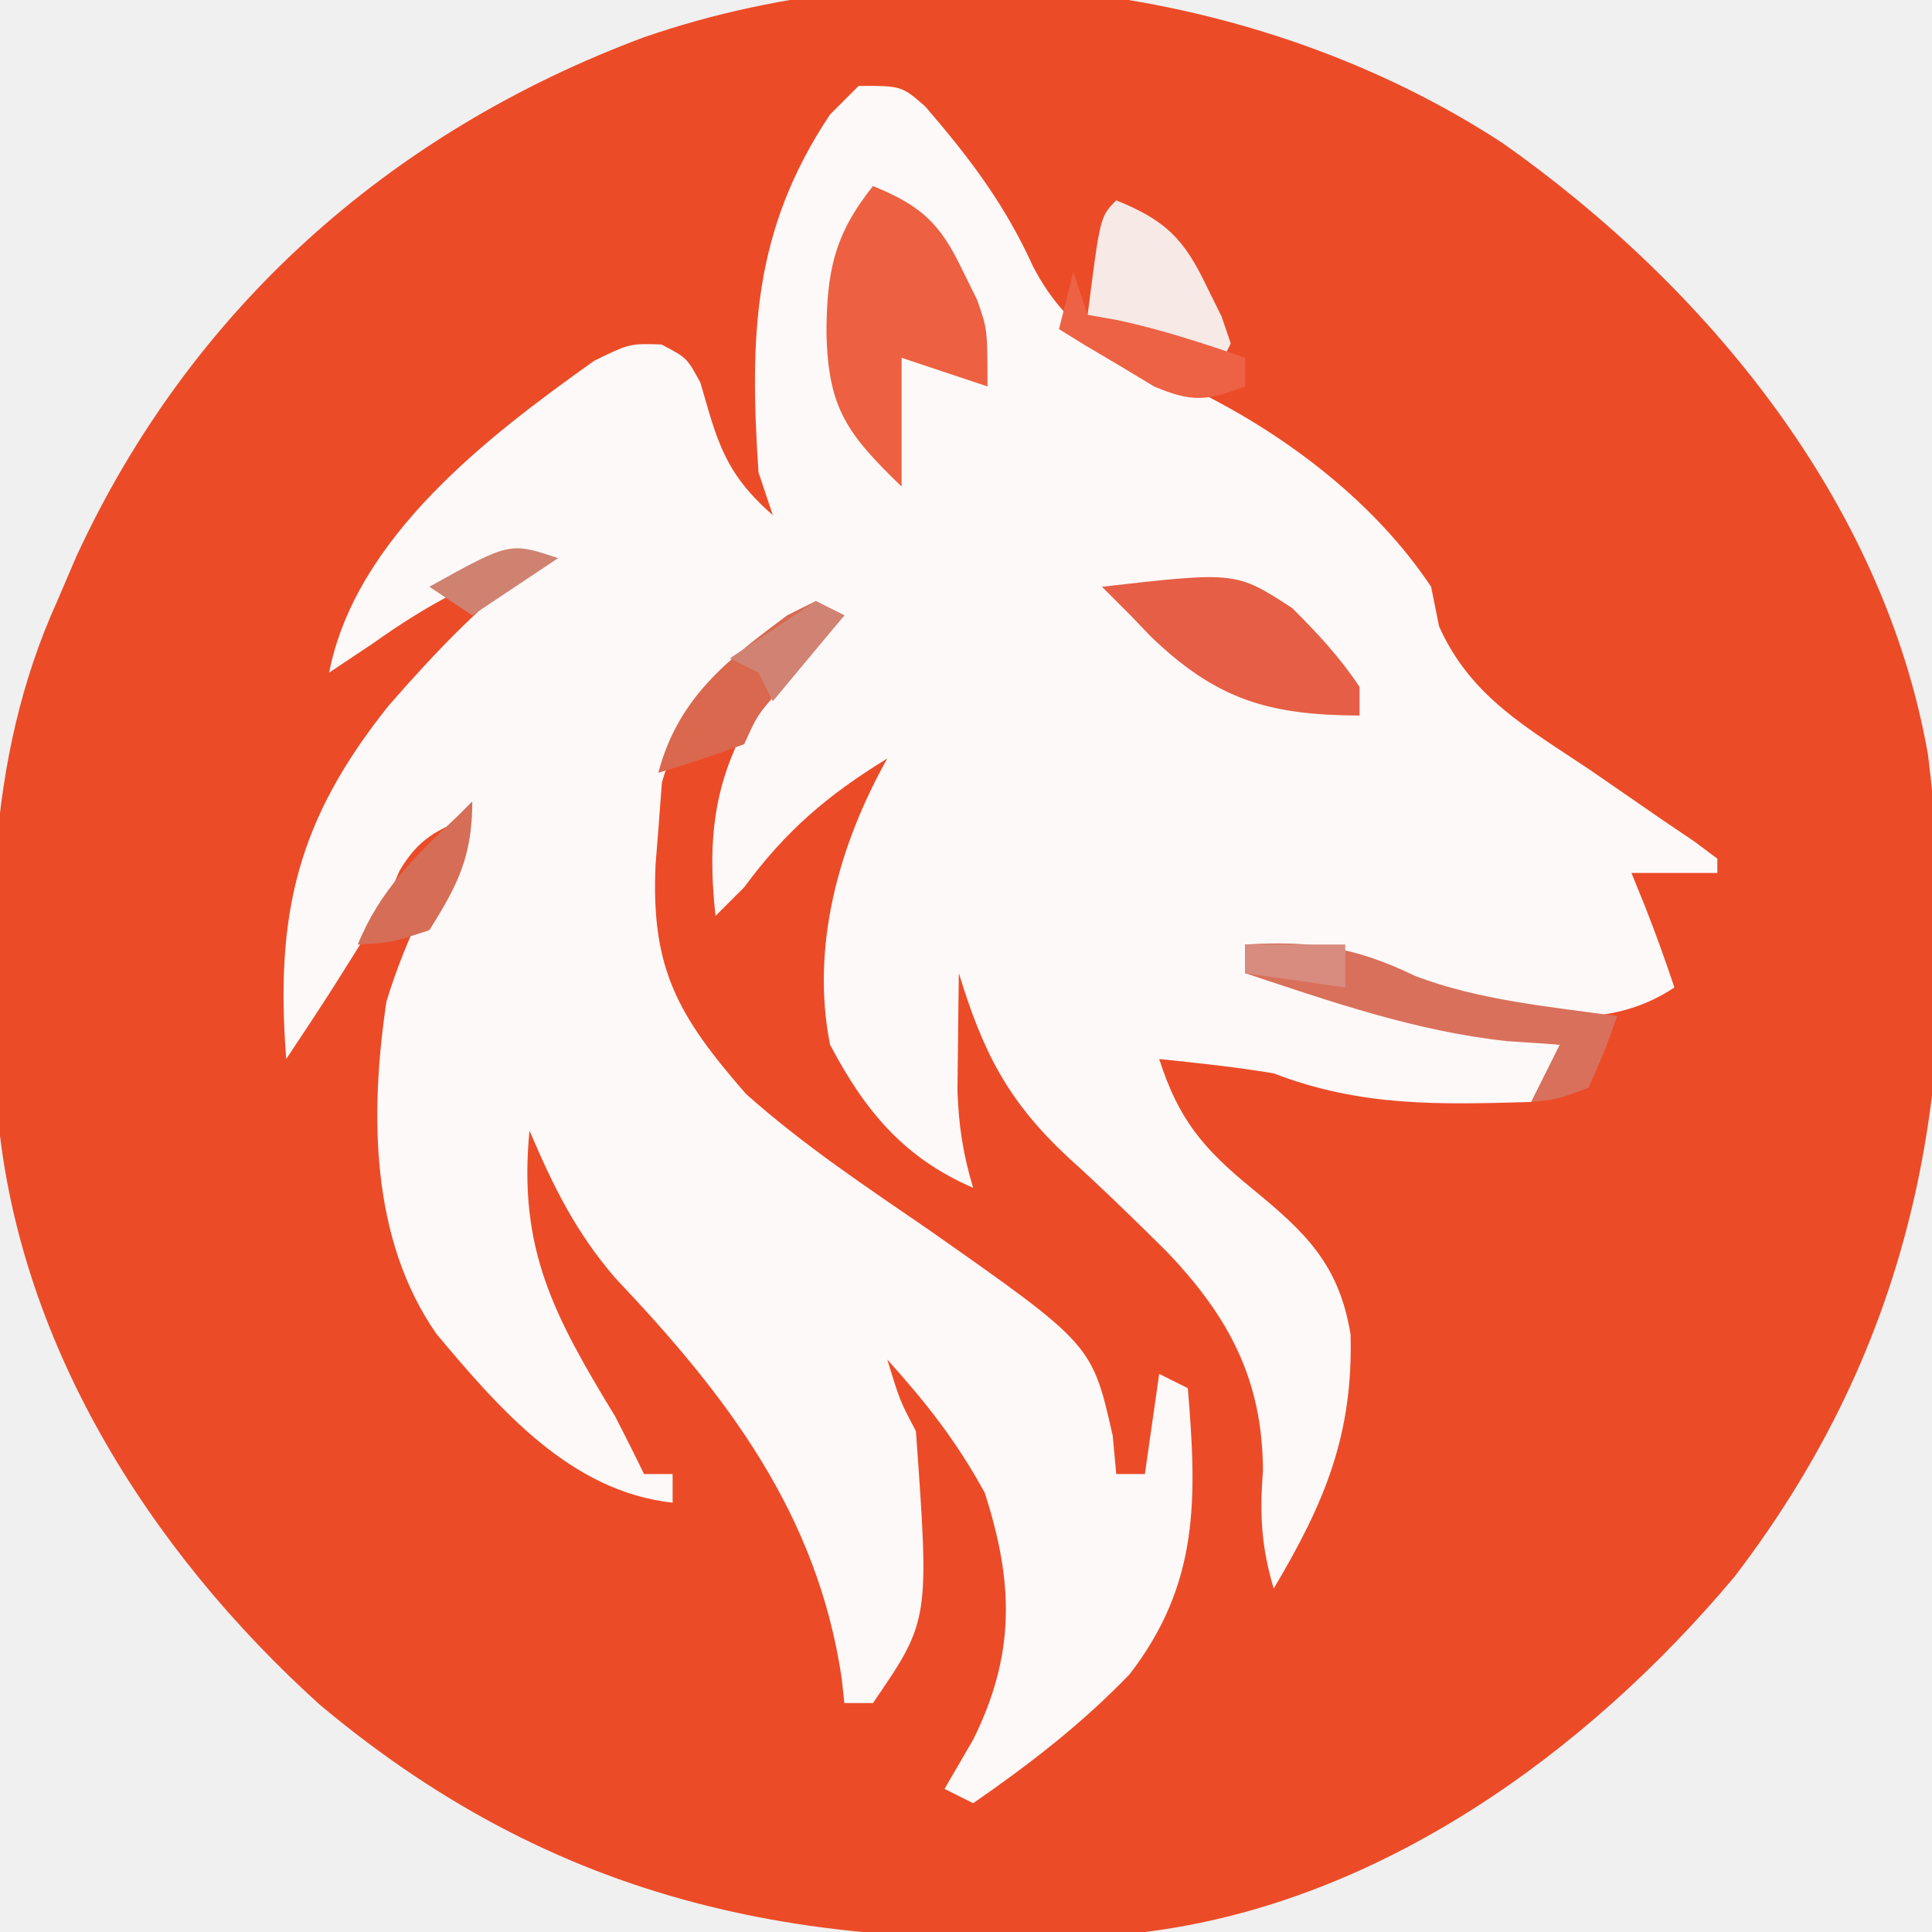
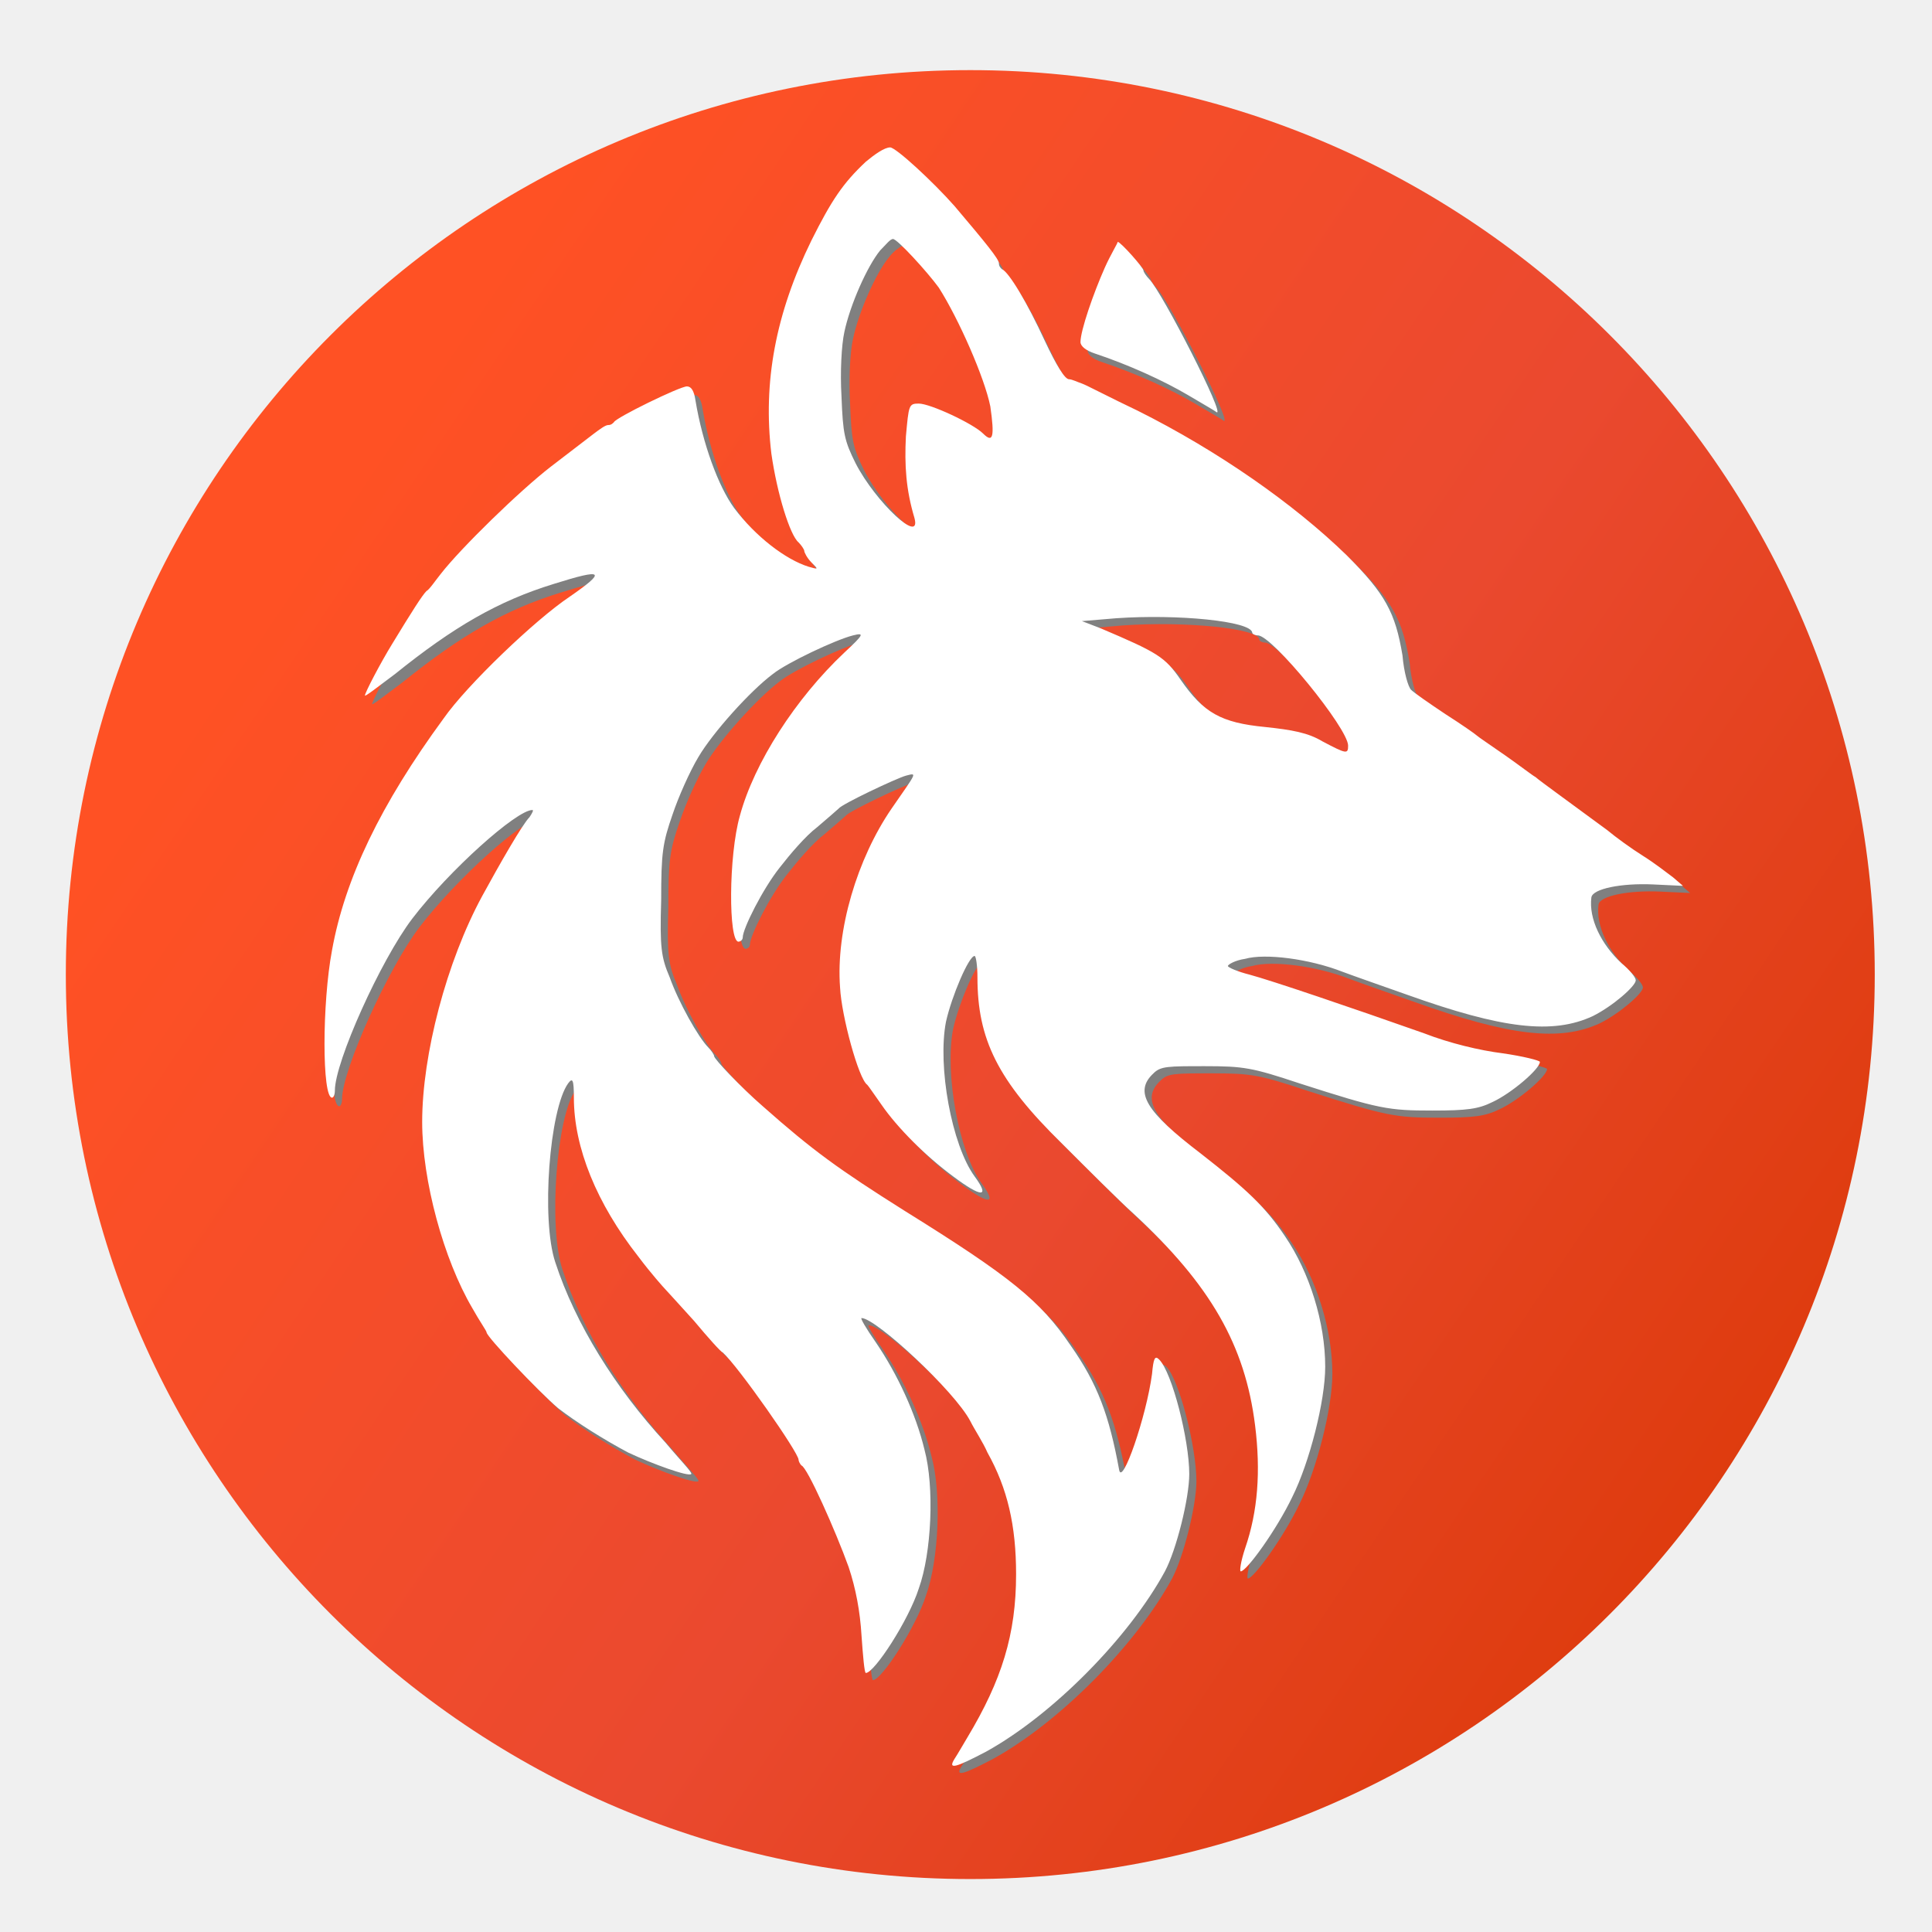
- <svg xmlns="http://www.w3.org/2000/svg" version="1.1" width="135" height="135">
-   <path d="M0 0 C14.268 10.058 26.622 25.078 29.719 42.729 C32.364 64.087 29.448 82.867 16.188 100.188 C5.852 112.508 -8.648 122.975 -25 125 C-47.108 126.709 -65.275 123.697 -82.66 109.113 C-94.652 98.282 -103.959 83.547 -105.219 67.154 C-105.823 55.009 -106.102 43.249 -101 32 C-100.564 30.982 -100.129 29.963 -99.68 28.914 C-91.728 11.663 -77.807 -0.736 -60.062 -7.375 C-40.534 -14.149 -17.177 -11.218 0 0 Z " fill="#EC4B28" transform="translate(105,10)" />
-   <path d="M0 0 C3 0 3 0 4.648 1.434 C7.753 5.037 10.219 8.282 12.188 12.625 C14.852 17.744 18.657 19.13 23.781 21.395 C30.043 24.518 36.101 29.151 40 35 C40.183 35.911 40.366 36.823 40.555 37.762 C42.761 42.705 46.72 44.854 51.125 47.812 C52.796 48.962 54.465 50.115 56.133 51.27 C56.874 51.771 57.616 52.272 58.379 52.788 C58.914 53.188 59.449 53.588 60 54 C60 54.33 60 54.66 60 55 C58.02 55 56.04 55 54 55 C54.464 56.145 54.464 56.145 54.938 57.312 C55.679 59.188 56.362 61.087 57 63 C52.078 66.281 46.672 64.858 41 64 C38.519 63.189 36.365 62.135 34 61 C31.678 60.595 29.345 60.239 27 60 C27 60.66 27 61.32 27 62 C27.969 62.103 28.939 62.206 29.938 62.312 C33.76 62.846 37.213 64.026 40.844 65.301 C43.529 66.172 46.204 66.641 49 67 C48.01 68.98 48.01 68.98 47 71 C40.57 71.187 35.072 71.346 29 69 C26.337 68.556 23.688 68.278 21 68 C22.353 72.229 24.083 74.272 27.5 77.062 C31.255 80.141 33.558 82.345 34.371 87.227 C34.565 94.241 32.563 99.02 29 105 C28.138 102.096 28.009 99.818 28.25 96.812 C28.24 90.468 25.907 86.044 21.536 81.466 C19.273 79.223 17.001 77.002 14.634 74.868 C10.411 70.932 8.692 67.528 7 62 C6.973 63.75 6.954 65.5 6.938 67.25 C6.926 68.225 6.914 69.199 6.902 70.203 C6.988 72.658 7.293 74.662 8 77 C3.156 74.905 0.441 71.628 -2 67 C-3.366 60.122 -1.378 53.033 2 47 C-2.196 49.575 -5.083 52.041 -8 56 C-8.66 56.66 -9.32 57.32 -10 58 C-10.93 49.748 -9.021 45.454 -4 39 C-3.505 38.01 -3.505 38.01 -3 37 C-8.009 40.073 -12.113 42.822 -13.75 48.688 C-13.832 49.781 -13.915 50.874 -14 52 C-14.063 52.79 -14.126 53.58 -14.191 54.395 C-14.529 61.669 -12.653 64.957 -7.875 70.438 C-3.852 74.024 0.562 76.954 5 80 C16.308 87.945 16.308 87.945 17.75 94.312 C17.832 95.199 17.915 96.086 18 97 C18.66 97 19.32 97 20 97 C20.33 94.69 20.66 92.38 21 90 C21.99 90.495 21.99 90.495 23 91 C23.646 98.739 23.802 104.672 18.934 110.988 C15.618 114.438 11.929 117.285 8 120 C7.01 119.505 7.01 119.505 6 119 C6.66 117.866 7.32 116.731 8 115.562 C10.967 109.585 10.836 104.595 8.812 98.312 C6.848 94.722 4.734 92.029 2 89 C2.882 91.882 2.882 91.882 4 94 C4.951 107.238 4.951 107.238 1 113 C0.34 113 -0.32 113 -1 113 C-1.063 112.417 -1.126 111.835 -1.191 111.234 C-2.902 99.781 -9.18 91.559 -16.977 83.336 C-19.763 80.119 -21.339 76.9 -23 73 C-23.817 81.311 -21.258 85.995 -17 93 C-16.318 94.326 -15.645 95.656 -15 97 C-14.34 97 -13.68 97 -13 97 C-13 97.66 -13 98.32 -13 99 C-20.119 98.223 -25.072 92.493 -29.5 87.211 C-34.132 80.569 -34.157 71.797 -33 64 C-31.611 59.392 -29.366 55.176 -27 51 C-29.444 51.978 -30.744 52.562 -32.094 54.871 C-32.393 55.574 -32.692 56.276 -33 57 C-33.817 58.364 -34.651 59.718 -35.5 61.062 C-35.923 61.734 -36.346 62.406 -36.781 63.098 C-37.836 64.744 -38.916 66.373 -40 68 C-40.787 57.818 -39.215 51.258 -32.805 43.262 C-29.447 39.434 -26.172 35.942 -22 33 C-26.629 34.323 -30.084 36.216 -34 39 C-34.99 39.66 -35.98 40.32 -37 41 C-35.165 31.572 -25.908 24.482 -18.473 19.207 C-16 18 -16 18 -13.785 18.07 C-12 19 -12 19 -11.059 20.742 C-10.854 21.446 -10.649 22.15 -10.438 22.875 C-9.493 26.055 -8.504 27.794 -6 30 C-6.495 28.515 -6.495 28.515 -7 27 C-7.632 17.438 -7.4 10.1 -2 2 C-1.34 1.34 -0.68 0.68 0 0 Z " fill="#FCF9F8" transform="translate(60,6)" />
-   <path d="M0 0 C3.368 1.373 4.692 2.598 6.25 5.875 C6.585 6.553 6.92 7.231 7.266 7.93 C8 10 8 10 8 14 C6.02 13.34 4.04 12.68 2 12 C2 14.97 2 17.94 2 21 C-1.823 17.3 -3.154 15.521 -3.25 10.188 C-3.226 5.975 -2.704 3.38 0 0 Z " fill="#ED6041" transform="translate(61,13)" />
-   <path d="M0 0 C9.36 -1.066 9.36 -1.066 13.289 1.488 C15.061 3.249 16.62 4.918 18 7 C18 7.66 18 8.32 18 9 C11.658 8.971 8.013 7.902 3.41 3.473 C2.945 2.987 2.479 2.501 2 2 C1.34 1.34 0.68 0.68 0 0 Z " fill="#E65E45" transform="translate(77,41)" />
-   <path d="M0 0 C4.666 -0.286 7.696 0.169 11.891 2.199 C16.38 3.904 21.263 4.339 26 5 C25.133 7.449 25.133 7.449 24 10 C21.875 10.812 21.875 10.812 20 11 C20.66 9.68 21.32 8.36 22 7 C20.783 6.918 19.566 6.835 18.312 6.75 C11.964 6.07 6.035 4.005 0 2 C0 1.34 0 0.68 0 0 Z " fill="#D9705B" transform="translate(87,66)" />
-   <path d="M0 0 C3.427 1.385 4.729 2.675 6.312 6 C6.659 6.701 7.006 7.402 7.363 8.125 C7.678 9.053 7.678 9.053 8 10 C7.67 10.66 7.34 11.32 7 12 C2.545 10.02 2.545 10.02 -2 8 C-1.125 1.125 -1.125 1.125 0 0 Z " fill="#F6E9E6" transform="translate(78,14)" />
-   <path d="M0 0 C0.66 0.33 1.32 0.66 2 1 C1.578 1.482 1.157 1.964 0.723 2.461 C0.175 3.093 -0.373 3.724 -0.938 4.375 C-1.483 5.001 -2.028 5.628 -2.59 6.273 C-4.07 7.956 -4.07 7.956 -5 10 C-6.979 10.727 -8.98 11.398 -11 12 C-9.61 6.749 -6.196 4.127 -2 1 C-1.34 0.67 -0.68 0.34 0 0 Z " fill="#D9684F" transform="translate(57,42)" />
-   <path d="M0 0 C0.33 0.99 0.66 1.98 1 3 C2.052 3.186 2.052 3.186 3.125 3.375 C6.177 4.038 9.053 4.972 12 6 C12 6.66 12 7.32 12 8 C9.345 9.017 8.308 9.13 5.641 8.004 C4.852 7.528 4.063 7.053 3.25 6.562 C2.451 6.089 1.652 5.616 0.828 5.129 C0.225 4.756 -0.378 4.384 -1 4 C-0.67 2.68 -0.34 1.36 0 0 Z " fill="#ED6145" transform="translate(75,19)" />
-   <path d="M0 0 C0 3.808 -0.978 5.793 -3 9 C-5.688 9.875 -5.688 9.875 -8 10 C-6.443 6.178 -3.966 3.814 -1 1 C-0.67 0.67 -0.34 0.34 0 0 Z " fill="#D66E57" transform="translate(33,56)" />
-   <path d="M0 0 C0.66 0.33 1.32 0.66 2 1 C0.35 2.98 -1.3 4.96 -3 7 C-3.33 6.34 -3.66 5.68 -4 5 C-4.66 4.67 -5.32 4.34 -6 4 C-4.02 2.68 -2.04 1.36 0 0 Z " fill="#D08373" transform="translate(57,42)" />
-   <path d="M0 0 C2.31 0 4.62 0 7 0 C7 0.99 7 1.98 7 3 C4.69 2.67 2.38 2.34 0 2 C0 1.34 0 0.68 0 0 Z " fill="#D88C7F" transform="translate(87,66)" />
-   <path d="M0 0 C-1.98 1.32 -3.96 2.64 -6 4 C-6.99 3.34 -7.98 2.68 -9 2 C-3.375 -1.125 -3.375 -1.125 0 0 Z " fill="#CF8270" transform="translate(39,39)" />
+ <svg xmlns="http://www.w3.org/2000/svg" version="1.1" id="Layer_1" x="0px" y="0px" viewBox="0 0 135 135" style="enable-background:new 0 0 135 135;" xml:space="preserve">
+   <style type="text/css">
+ 	.st0{fill:url(#SVGID_1_);}
+ 	.st1{fill-rule:evenodd;clip-rule:evenodd;fill:#808080;}
+ 	.st2{fill-rule:evenodd;clip-rule:evenodd;fill:#FFFFFF;}
+ </style>
+   <g>
+     <linearGradient id="SVGID_1_" gradientUnits="userSpaceOnUse" x1="9.471" y1="28.827" x2="132.336" y2="111.707">
+       <stop offset="9.772402e-02" style="stop-color:#FF5124" />
+       <stop offset="0.563" style="stop-color:#EA492F" />
+       <stop offset="1" style="stop-color:#DB3805" />
+     </linearGradient>
+     <circle class="st0" cx="67.8" cy="68.1" r="63.2" />
+     <g>
+       <path class="st1" d="M61,11.9c-1.6,1.5-2.4,2.7-3.8,5.5c-2.5,5.1-3.4,9.9-2.8,14.9c0.4,2.8,1.3,5.7,1.9,6.2    c0.2,0.2,0.4,0.5,0.4,0.6c0,0.2,0.2,0.5,0.5,0.8c0.5,0.5,0.5,0.5-0.2,0.3c-1.6-0.5-3.7-2.1-5.2-4.1c-1.1-1.5-2.2-4.5-2.7-7.5    c-0.1-0.7-0.3-1-0.6-1c-0.5,0-5,2.2-5.1,2.5c-0.1,0.1-0.2,0.2-0.4,0.2c-0.2,0-0.6,0.3-1,0.6c-0.4,0.3-1.7,1.3-3,2.3    c-2.2,1.7-6.3,5.7-7.7,7.5c-0.4,0.5-0.8,1.1-1,1.2c-0.3,0.3-1,1.4-2.4,3.7c-0.8,1.3-1.9,3.4-1.9,3.6c0,0.1,0.9-0.6,2.1-1.5    c4.1-3.3,7.2-5.1,11.1-6.3c3.5-1.1,3.7-0.9,1.1,0.9c-2.4,1.6-7.2,6.2-8.8,8.5c-4.4,6-6.9,11.2-7.8,16.2c-0.7,3.7-0.7,10.3,0,10.3    c0.1,0,0.2-0.2,0.2-0.5c0-2,3.2-9.1,5.4-12c2.6-3.4,7.3-7.6,8.4-7.6c0.1,0,0,0.2-0.2,0.5c-0.5,0.5-2.1,3.3-3.3,5.5    C31.7,67.8,30,74.3,30,78.9c0,4.1,1.5,9.6,3.5,13c0.5,0.9,1,1.6,1,1.7c0,0.3,3.6,4.1,5,5.3c1.3,1,3.2,2.2,4.9,3.1    c1.7,0.8,4.2,1.7,4.4,1.5c0.1-0.1-0.8-1-1.8-2.2c-3.5-3.8-6.3-8.3-7.7-12.6c-1-3-0.4-10.7,0.9-12.5c0.3-0.4,0.4-0.3,0.4,1    c0,3.5,1.6,7.4,4.5,11.1c0.9,1.2,1.8,2.2,1.9,2.3c0.1,0.1,1,1.1,2,2.2c1,1.2,1.9,2.2,2,2.2c1.1,1,5.3,7,5.3,7.5    c0,0.1,0.1,0.3,0.2,0.4c0.4,0.1,2.4,4.6,3.3,7.1c0.5,1.5,0.8,3.1,0.9,4.8c0.1,1.4,0.2,2.6,0.3,2.6c0.6,0,3-3.7,3.7-5.9    c0.9-2.5,1.1-7.1,0.4-9.7c-0.6-2.5-1.9-5.3-3.4-7.5c-0.7-1-1.1-1.7-1-1.7c1,0,6.5,5.1,7.6,7.2c0.3,0.6,0.9,1.5,1.2,2.2    c1.4,2.5,2,5.1,2,8.5c0,4.2-1,7.4-3.4,11.4c-0.3,0.5-0.7,1.2-0.9,1.5c-0.5,0.8,0.1,0.6,2.2-0.5c4.7-2.6,10-8,12.5-12.6    c0.8-1.5,1.7-5.1,1.7-6.8c0-2.4-1.2-7.1-2.1-8c-0.3-0.3-0.4-0.1-0.5,1c-0.4,3-2.1,7.9-2.3,6.7c-0.7-3.8-1.5-6-3.4-8.7    c-2.1-3.1-4.2-4.8-11.6-9.4c-4.6-2.9-6.4-4.2-9.9-7.3c-1.5-1.3-3.4-3.3-3.4-3.5c0-0.1-0.2-0.4-0.4-0.6c-0.7-0.7-2.1-3.2-2.7-4.9    c-0.6-1.4-0.7-2.1-0.6-5.4c0-3.3,0.1-4,0.8-6c0.4-1.2,1.2-3,1.8-4c1-1.7,3.6-4.6,5.2-5.8c1-0.8,4.4-2.4,5.6-2.7    c0.8-0.2,0.8-0.1-0.6,1.2c-3.4,3.2-6.3,7.7-7.3,11.4c-0.8,2.8-0.8,8.8-0.1,8.8c0.1,0,0.3-0.1,0.3-0.3c0-0.6,1.4-3.4,2.6-4.9    c0.7-0.9,1.8-2.2,2.6-2.8c0.7-0.6,1.4-1.2,1.5-1.3c0.2-0.3,4-2.1,4.7-2.3c0.8-0.2,0.8-0.3-1,2.3c-2.4,3.5-3.9,8.5-3.6,12.5    c0.1,2,1.3,6.4,1.9,6.8c0.1,0.1,0.5,0.7,1,1.4c1.1,1.6,3.1,3.6,5,5c2,1.5,2.6,1.5,1.5,0c-1.6-2.2-2.6-7.7-2-10.8    c0.4-1.8,1.6-4.6,2-4.6c0.1,0,0.2,0.7,0.2,1.5c0,4.3,1.4,7.2,5.9,11.6c1.8,1.8,4,4,5,4.9c5.4,5,7.8,9.2,8.5,14.8    c0.4,3.2,0.2,6-0.7,8.6c-0.3,0.9-0.4,1.6-0.3,1.6c0.4,0,2.5-2.9,3.6-5.2c1.2-2.4,2.3-6.7,2.3-9.1c0-3.1-1.1-6.6-2.8-9.1    c-1.4-2.1-2.7-3.3-5.9-5.8c-3.8-2.9-4.7-4.3-3.3-5.6c0.5-0.5,1-0.5,3.6-0.5c2.7,0,3.3,0.1,6.6,1.2c5.6,1.8,6.2,1.9,9.3,1.9    c2.4,0,3.2-0.1,4.2-0.6c1.3-0.6,3.3-2.3,3.3-2.8c0-0.1-1.2-0.4-2.6-0.6c-1.6-0.2-3.7-0.7-5.5-1.4c-5.1-1.8-10.7-3.7-12.2-4.1    c-0.8-0.2-1.5-0.5-1.5-0.6c0-0.1,0.5-0.4,1.2-0.5c1.4-0.4,4.5,0,6.8,0.9c0.8,0.3,2.8,1,4.5,1.6c6.7,2.4,10.2,2.8,13,1.5    c1.4-0.7,3-2.1,3-2.5c0-0.2-0.4-0.7-1-1.2c-1.4-1.3-2.3-3.1-2.1-4.6c0.1-0.6,2.1-1,4.3-0.9l2.1,0.1l-0.7-0.6    c-0.4-0.3-1.3-1-2.1-1.5c-0.8-0.5-1.9-1.3-2.5-1.8c-2.3-1.7-4.8-3.5-5-3.7c-0.2-0.1-1.1-0.8-2.1-1.5c-1-0.7-1.9-1.3-2-1.4    c-0.1-0.1-1.1-0.8-2.2-1.5c-1.2-0.8-2.2-1.5-2.4-1.7c-0.2-0.2-0.5-1.2-0.6-2.4c-0.5-3-1.2-4.3-3.9-7c-3.7-3.6-9-7.3-14.6-10.1    c-1.9-0.9-3.6-1.8-3.9-1.9C75.7,27.2,75.3,27,75,27c-0.3,0-0.9-1-1.7-2.7c-1.2-2.6-2.5-4.8-3-5c-0.1-0.1-0.2-0.2-0.2-0.4    c0-0.3-0.9-1.4-3.1-4c-1.5-1.7-4.1-4.1-4.5-4.1C62.3,10.9,61.6,11.3,61,11.9 M62.1,18c-0.9,1.1-2.1,3.8-2.5,5.7    c-0.2,0.9-0.3,2.8-0.2,4.5c0.1,2.6,0.2,3.1,1,4.7c1.4,2.7,4.6,5.7,4.1,3.8c-0.6-2-0.7-3.7-0.6-5.7c0.2-2.2,0.2-2.3,0.9-2.3    c0.8,0,3.8,1.4,4.5,2.1c0.7,0.7,0.8,0.2,0.5-1.9c-0.4-2-2.2-6.1-3.6-8.3c-0.8-1.1-2.9-3.4-3.2-3.4C62.8,17.3,62.4,17.6,62.1,18     M77.7,19.3c-0.8,1.8-1.7,4.4-1.7,5.2c0,0.3,0.4,0.6,1,0.8c2.4,0.8,4.8,1.9,6.5,2.9c1,0.6,1.9,1.1,2,1.2c0.7,0.4-3.8-8.4-4.7-9.3    c-0.2-0.2-0.4-0.5-0.4-0.6c0-0.2-1.6-2-1.8-2C78.6,17.6,78.2,18.3,77.7,19.3 M78.5,43.7l-2.4,0.2l1.3,0.5c4,1.7,4.5,2,5.6,3.6    c1.6,2.3,2.8,3,5.9,3.3c1.9,0.2,3,0.4,4,1c1.7,0.9,1.8,0.9,1.8,0.3c0-1.2-5.3-7.7-6.3-7.7c-0.2,0-0.4-0.1-0.4-0.2    C88,43.9,82.8,43.4,78.5,43.7" />
+       <path class="st2" d="M60.5,11.3c-1.6,1.5-2.4,2.7-3.8,5.5c-2.5,5.1-3.4,9.9-2.8,14.9c0.4,2.8,1.3,5.7,1.9,6.2    c0.2,0.2,0.4,0.5,0.4,0.6s0.2,0.5,0.5,0.8c0.5,0.5,0.5,0.5-0.2,0.3c-1.6-0.5-3.7-2.1-5.2-4.1c-1.1-1.5-2.2-4.5-2.7-7.5    c-0.1-0.7-0.3-1-0.6-1c-0.5,0-5,2.2-5.1,2.5c-0.1,0.1-0.2,0.2-0.4,0.2c-0.2,0-0.6,0.3-1,0.6c-0.4,0.3-1.7,1.3-3,2.3    c-2.2,1.7-6.3,5.7-7.7,7.5c-0.4,0.5-0.8,1.1-1,1.2c-0.3,0.3-1,1.4-2.4,3.7c-0.8,1.3-1.9,3.4-1.9,3.6c0,0.1,0.9-0.6,2.1-1.5    c4.1-3.3,7.2-5.1,11.1-6.3c3.5-1.1,3.7-0.9,1.1,0.9c-2.4,1.6-7.2,6.2-8.8,8.5c-4.4,6-6.9,11.2-7.8,16.2c-0.7,3.7-0.7,10.3,0,10.3    c0.1,0,0.2-0.2,0.2-0.5c0-2,3.2-9.1,5.4-12c2.6-3.4,7.3-7.6,8.4-7.6c0.1,0,0,0.2-0.2,0.5c-0.5,0.5-2.1,3.3-3.3,5.5    c-2.5,4.6-4.2,11.1-4.2,15.8c0,4.1,1.5,9.6,3.5,13c0.5,0.9,1,1.6,1,1.7c0,0.3,3.6,4.1,5,5.3c1.3,1,3.2,2.2,4.9,3.1    c1.7,0.8,4.2,1.7,4.4,1.5c0.1-0.1-0.8-1-1.8-2.2c-3.5-3.8-6.3-8.3-7.7-12.6c-1-3-0.4-10.7,0.9-12.5c0.3-0.4,0.4-0.3,0.4,1    c0,3.5,1.6,7.4,4.5,11.1c0.9,1.2,1.8,2.2,1.9,2.3c0.1,0.1,1,1.1,2,2.2c1,1.2,1.9,2.2,2,2.2c1.1,1,5.3,7,5.3,7.5    c0,0.1,0.1,0.3,0.2,0.4c0.4,0.1,2.4,4.6,3.3,7.1c0.5,1.5,0.8,3.1,0.9,4.8c0.1,1.4,0.2,2.6,0.3,2.6c0.6,0,3-3.7,3.7-5.9    c0.9-2.5,1.1-7.1,0.4-9.7c-0.6-2.5-1.9-5.3-3.4-7.5c-0.7-1-1.1-1.7-1-1.7c1,0,6.5,5.1,7.6,7.2c0.3,0.6,0.9,1.5,1.2,2.2    c1.4,2.5,2,5.1,2,8.5c0,4.2-1,7.4-3.4,11.4c-0.3,0.5-0.7,1.2-0.9,1.5c-0.5,0.8,0.1,0.6,2.2-0.5c4.7-2.6,10-8,12.5-12.6    c0.8-1.5,1.7-5.1,1.7-6.8c0-2.4-1.2-7.1-2.1-8c-0.3-0.3-0.4-0.1-0.5,1c-0.4,3-2.1,7.9-2.3,6.7c-0.7-3.8-1.5-6-3.4-8.7    c-2.1-3.1-4.2-4.8-11.6-9.4c-4.6-2.9-6.4-4.2-9.9-7.3c-1.5-1.3-3.4-3.3-3.4-3.5c0-0.1-0.2-0.4-0.4-0.6c-0.7-0.7-2.1-3.2-2.7-4.9    c-0.6-1.4-0.7-2.1-0.6-5.4c0-3.3,0.1-4,0.8-6c0.4-1.2,1.2-3,1.8-4c1-1.7,3.6-4.6,5.2-5.8c1-0.8,4.4-2.4,5.6-2.7    c0.8-0.2,0.8-0.1-0.6,1.2c-3.4,3.2-6.3,7.7-7.3,11.4c-0.8,2.8-0.8,8.8-0.1,8.8c0.1,0,0.3-0.1,0.3-0.3c0-0.6,1.4-3.4,2.6-4.9    c0.7-0.9,1.8-2.2,2.6-2.8c0.7-0.6,1.4-1.2,1.5-1.3c0.2-0.3,4-2.1,4.7-2.3c0.8-0.2,0.8-0.3-1,2.3c-2.4,3.5-3.9,8.5-3.6,12.5    c0.1,2,1.3,6.4,1.9,6.8c0.1,0.1,0.5,0.7,1,1.4c1.1,1.6,3.1,3.6,5,5c2,1.5,2.6,1.5,1.5,0c-1.6-2.2-2.6-7.7-2-10.8    c0.4-1.8,1.6-4.6,2-4.6c0.1,0,0.2,0.7,0.2,1.5c0,4.3,1.4,7.2,5.9,11.6c1.8,1.8,4,4,5,4.9c5.4,5,7.8,9.2,8.5,14.8    c0.4,3.2,0.2,6-0.7,8.6c-0.3,0.9-0.4,1.6-0.3,1.6c0.4,0,2.5-2.9,3.6-5.2c1.2-2.4,2.3-6.7,2.3-9.1c0-3.1-1.1-6.6-2.8-9.1    c-1.4-2.1-2.7-3.3-5.9-5.8c-3.8-2.9-4.7-4.3-3.3-5.6c0.5-0.5,1-0.5,3.6-0.5c2.7,0,3.3,0.1,6.6,1.2c5.6,1.8,6.2,1.9,9.3,1.9    c2.4,0,3.2-0.1,4.2-0.6c1.3-0.6,3.3-2.3,3.3-2.8c0-0.1-1.2-0.4-2.6-0.6c-1.6-0.2-3.7-0.7-5.5-1.4c-5.1-1.8-10.7-3.7-12.2-4.1    c-0.8-0.2-1.5-0.5-1.5-0.6c0-0.1,0.5-0.4,1.2-0.5c1.4-0.4,4.5,0,6.8,0.9c0.8,0.3,2.8,1,4.5,1.6c6.7,2.4,10.2,2.8,13,1.5    c1.4-0.7,3-2.1,3-2.5c0-0.2-0.4-0.7-1-1.2c-1.4-1.3-2.3-3.1-2.1-4.6c0.1-0.6,2.1-1,4.3-0.9l2.1,0.1l-0.7-0.6    c-0.4-0.3-1.3-1-2.1-1.5s-1.9-1.3-2.5-1.8c-2.3-1.7-4.8-3.5-5-3.7c-0.2-0.1-1.1-0.8-2.1-1.5c-1-0.7-1.9-1.3-2-1.4    c-0.1-0.1-1.1-0.8-2.2-1.5c-1.2-0.8-2.2-1.5-2.4-1.7c-0.2-0.2-0.5-1.2-0.6-2.4c-0.5-3-1.2-4.3-3.9-7c-3.7-3.6-9-7.3-14.6-10.1    c-1.9-0.9-3.6-1.8-3.9-1.9c-0.3-0.1-0.7-0.3-0.9-0.3c-0.3,0-0.9-1-1.7-2.7c-1.2-2.6-2.5-4.8-3-5c-0.1-0.1-0.2-0.2-0.2-0.4    c0-0.3-0.9-1.4-3.1-4c-1.5-1.7-4.1-4.1-4.5-4.1C61.8,10.3,61.1,10.8,60.5,11.3 M61.5,17.5c-0.9,1.1-2.1,3.8-2.5,5.7    c-0.2,0.9-0.3,2.8-0.2,4.5c0.1,2.6,0.2,3.1,1,4.7c1.4,2.7,4.6,5.7,4.1,3.8c-0.6-2-0.7-3.7-0.6-5.7c0.2-2.2,0.2-2.3,0.9-2.3    c0.8,0,3.8,1.4,4.5,2.1c0.7,0.7,0.8,0.2,0.5-1.9c-0.4-2-2.2-6.1-3.6-8.3c-0.8-1.1-2.9-3.4-3.2-3.4C62.2,16.7,61.9,17.1,61.5,17.5     M77.2,18.7c-0.8,1.8-1.7,4.4-1.7,5.2c0,0.3,0.4,0.6,1,0.8c2.4,0.8,4.8,1.9,6.5,2.9c1,0.6,1.9,1.1,2,1.2c0.7,0.4-3.8-8.4-4.7-9.3    c-0.2-0.2-0.4-0.5-0.4-0.6c0-0.2-1.6-2-1.8-2C78.1,17,77.6,17.8,77.2,18.7 M78,43.2l-2.4,0.2l1.3,0.5c4,1.7,4.5,2,5.6,3.6    c1.6,2.3,2.8,3,5.9,3.3c1.9,0.2,3,0.4,4,1c1.7,0.9,1.8,0.9,1.8,0.3c0-1.2-5.3-7.7-6.3-7.7c-0.2,0-0.4-0.1-0.4-0.2    C87.4,43.4,82.3,42.9,78,43.2" />
+     </g>
+   </g>
</svg>
